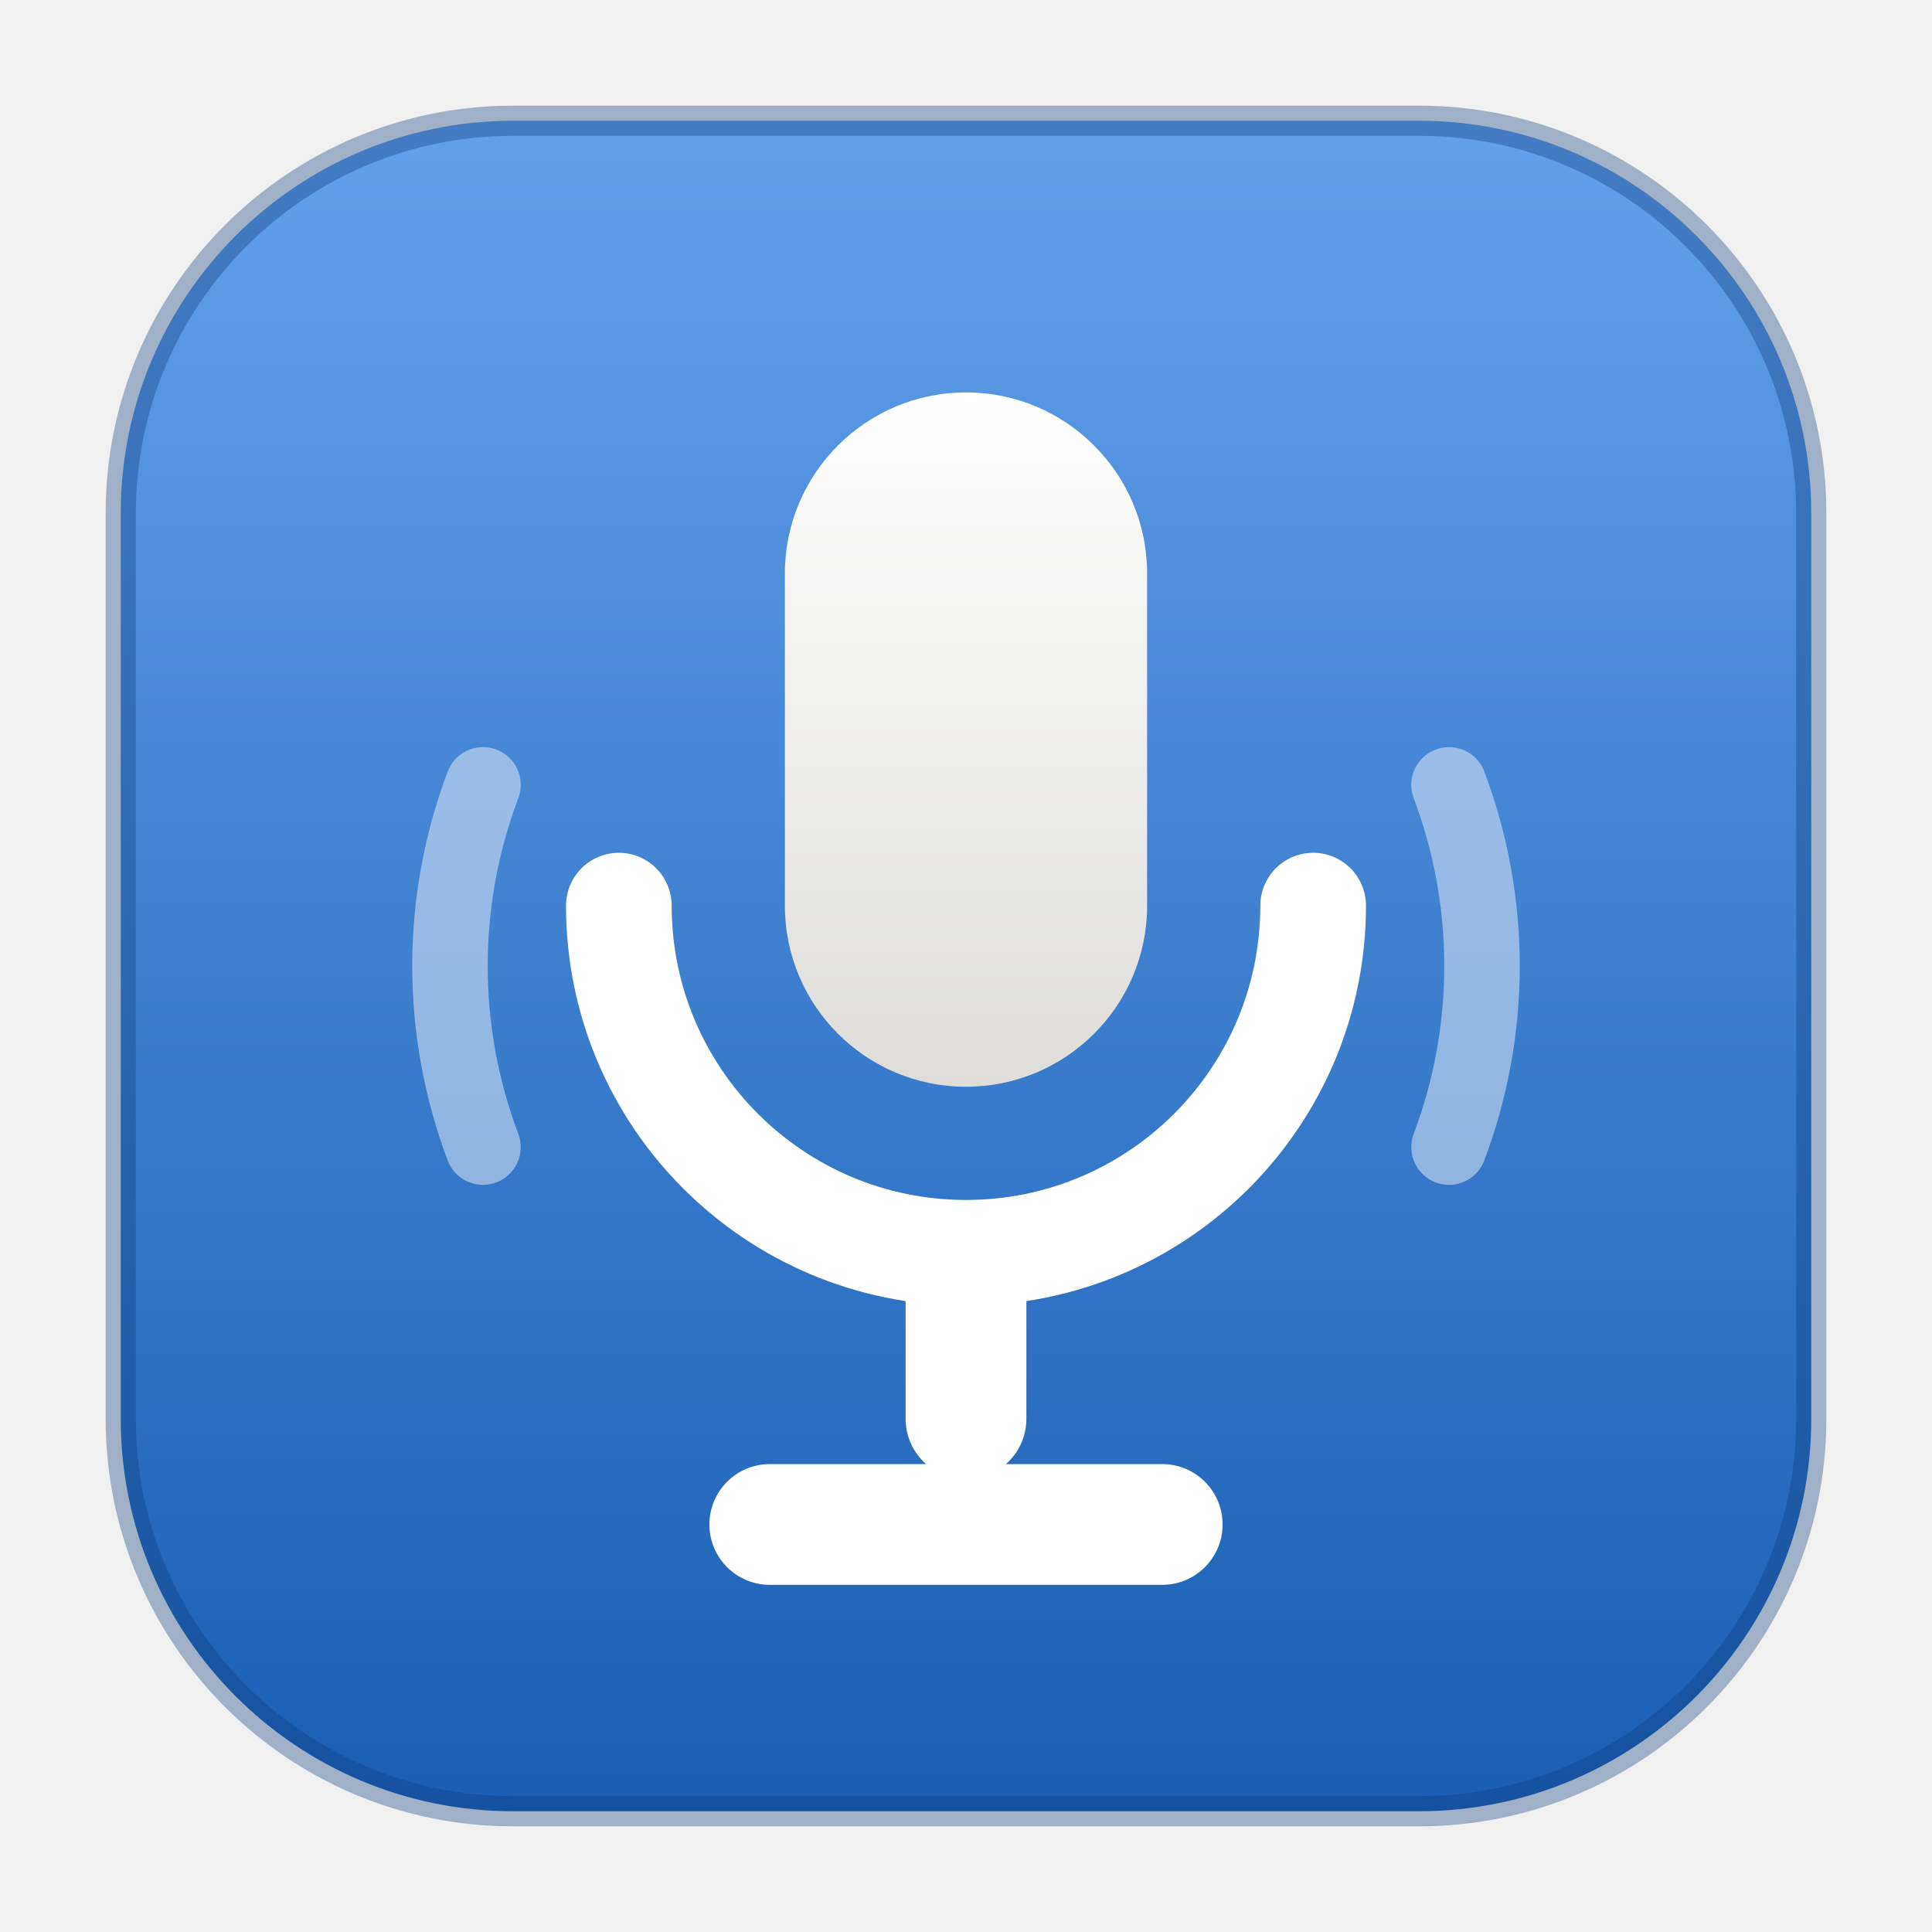
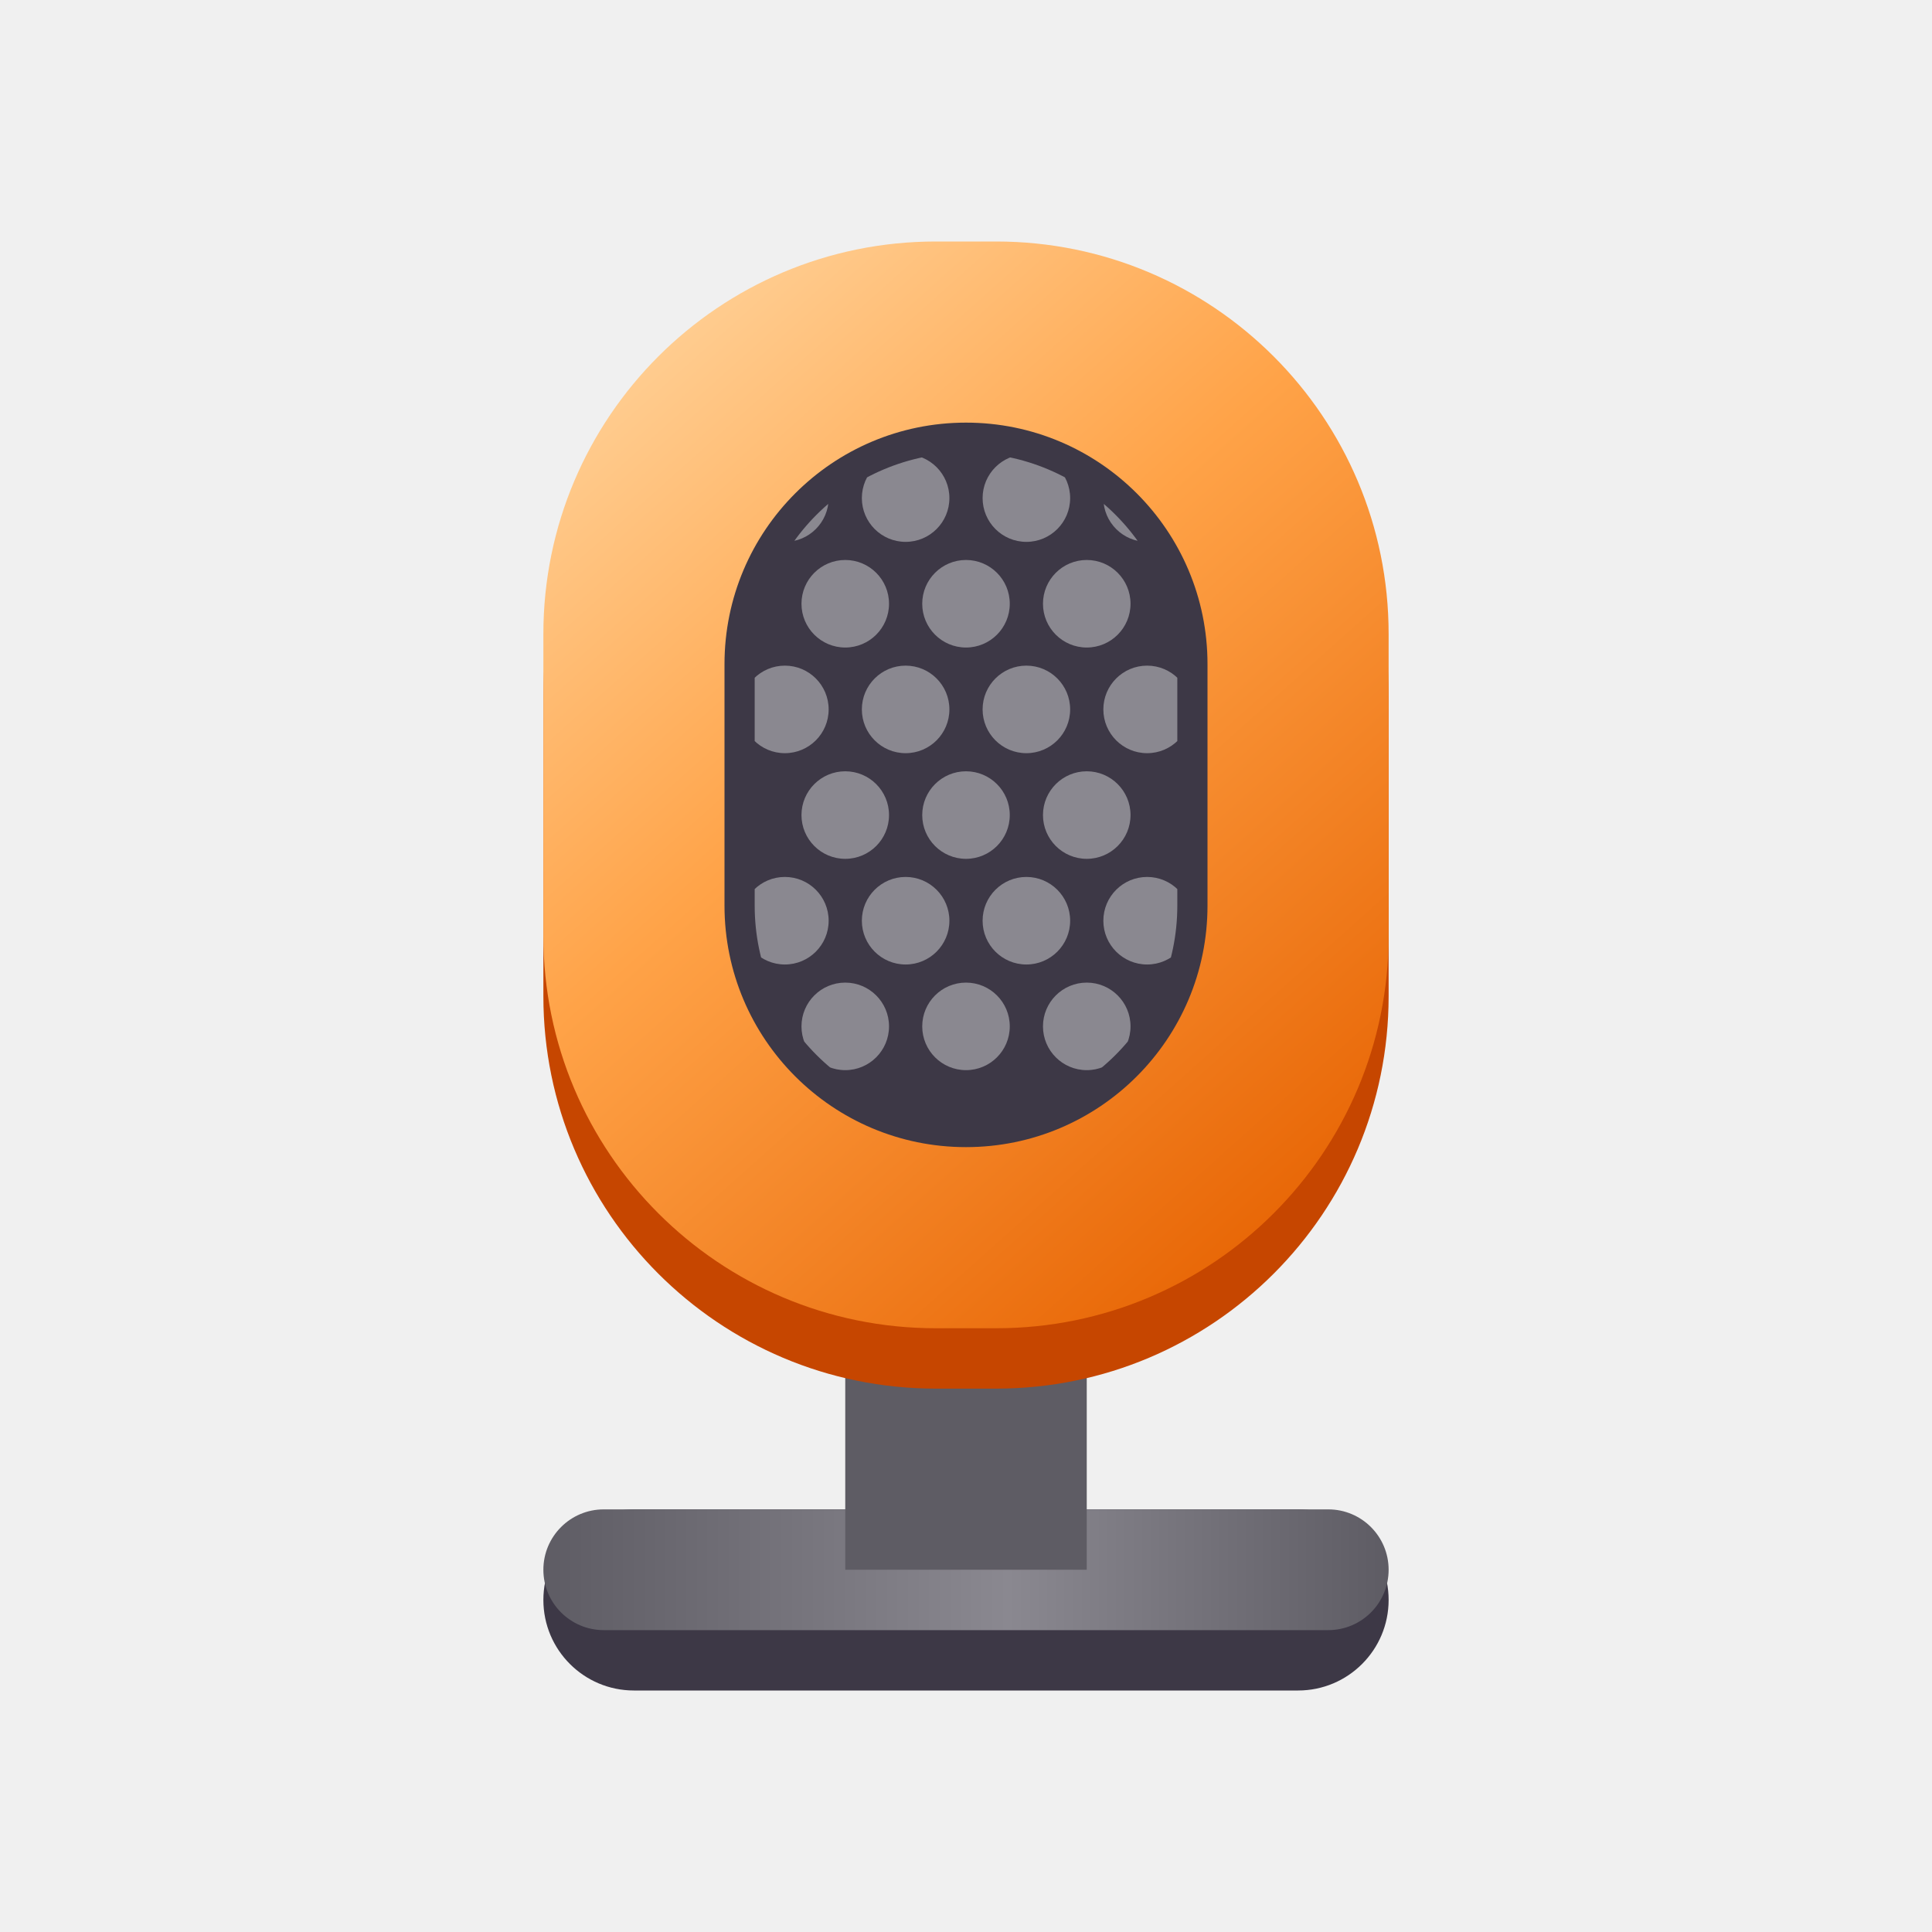
<svg xmlns="http://www.w3.org/2000/svg" width="128" height="128" viewBox="0 0 128 128">
  <defs>
-     <linearGradient id="bg" x1="0" y1="0" x2="0" y2="1">
-       <stop offset="0" stop-color="#62a0ea" />
-       <stop offset="1" stop-color="#1a5fb4" />
+     <linearGradient id="bcamberShell" x1=".15" y1="0" x2=".85" y2="1">
+       <stop offset="0" stop-color="#ffd39b" />
+       <stop offset=".42" stop-color="#ffa348" />
+       <stop offset="1" stop-color="#e66100" />
    </linearGradient>
-     <linearGradient id="mic" x1="0" y1="0" x2="0" y2="1">
-       <stop offset="0" stop-color="#ffffff" />
-       <stop offset="1" stop-color="#deddda" />
+     <linearGradient id="bcamberBase" x1="0" y1="0" x2="1" y2="0">
+       <stop offset="0" stop-color="#5e5c64" />
+       <stop offset=".55" stop-color="#8a8890" />
+       <stop offset="1" stop-color="#5e5c64" />
    </linearGradient>
+     <clipPath id="bcamberClip">
+       <rect x="50" y="30" width="28" height="44" rx="14" />
+     </clipPath>
  </defs>
-   <rect x="8" y="8" width="112" height="112" rx="26" fill="url(#bg)" />
-   <rect x="8" y="8" width="112" height="112" rx="26" fill="none" stroke="#0d3b7a" stroke-opacity=".35" stroke-width="2" />
-   <g fill="none" stroke="#ffffff" stroke-opacity=".45" stroke-width="5" stroke-linecap="round">
-     <path d="M32 52a34 34 0 0 0 0 24" />
-     <path d="M96 52a34 34 0 0 1 0 24" />
+   <rect x="36" y="100" width="56" height="12" rx="6" fill="#3d3846" />
+   <rect x="36" y="100" width="56" height="8" rx="4" fill="url(#bcamberBase)" />
+   <rect x="56" y="80" width="16" height="24" fill="#5e5c64" />
+   <rect x="36" y="20" width="56" height="72" rx="26" fill="#c64600" />
+   <rect x="36" y="16" width="56" height="72" rx="26" fill="url(#bcamberShell)" />
+   <rect x="48" y="28" width="32" height="48" rx="16" fill="#3d3846" />
+   <g clip-path="url(#bcamberClip)" fill="#8a8890">
+     <circle cx="52" cy="33" r="2.9" />
+     <circle cx="60" cy="33" r="2.9" />
+     <circle cx="68" cy="33" r="2.9" />
+     <circle cx="76" cy="33" r="2.9" />
+     <circle cx="56" cy="40" r="2.9" />
+     <circle cx="64" cy="40" r="2.9" />
+     <circle cx="72" cy="40" r="2.9" />
+     <circle cx="52" cy="47" r="2.9" />
+     <circle cx="60" cy="47" r="2.9" />
+     <circle cx="68" cy="47" r="2.9" />
+     <circle cx="76" cy="47" r="2.9" />
+     <circle cx="56" cy="54" r="2.9" />
+     <circle cx="64" cy="54" r="2.9" />
+     <circle cx="72" cy="54" r="2.9" />
+     <circle cx="52" cy="61" r="2.9" />
+     <circle cx="60" cy="61" r="2.9" />
+     <circle cx="68" cy="61" r="2.9" />
+     <circle cx="76" cy="61" r="2.9" />
+     <circle cx="56" cy="68" r="2.9" />
+     <circle cx="64" cy="68" r="2.9" />
+     <circle cx="72" cy="68" r="2.9" />
  </g>
-   <rect x="52" y="26" width="24" height="46" rx="12" fill="url(#mic)" />
-   <path d="M41 60a23 23 0 0 0 46 0" fill="none" stroke="#ffffff" stroke-width="7" stroke-linecap="round" />
-   <rect x="60" y="82" width="8" height="16" rx="4" fill="#ffffff" />
-   <rect x="47" y="97" width="34" height="8" rx="4" fill="#ffffff" />
</svg>
